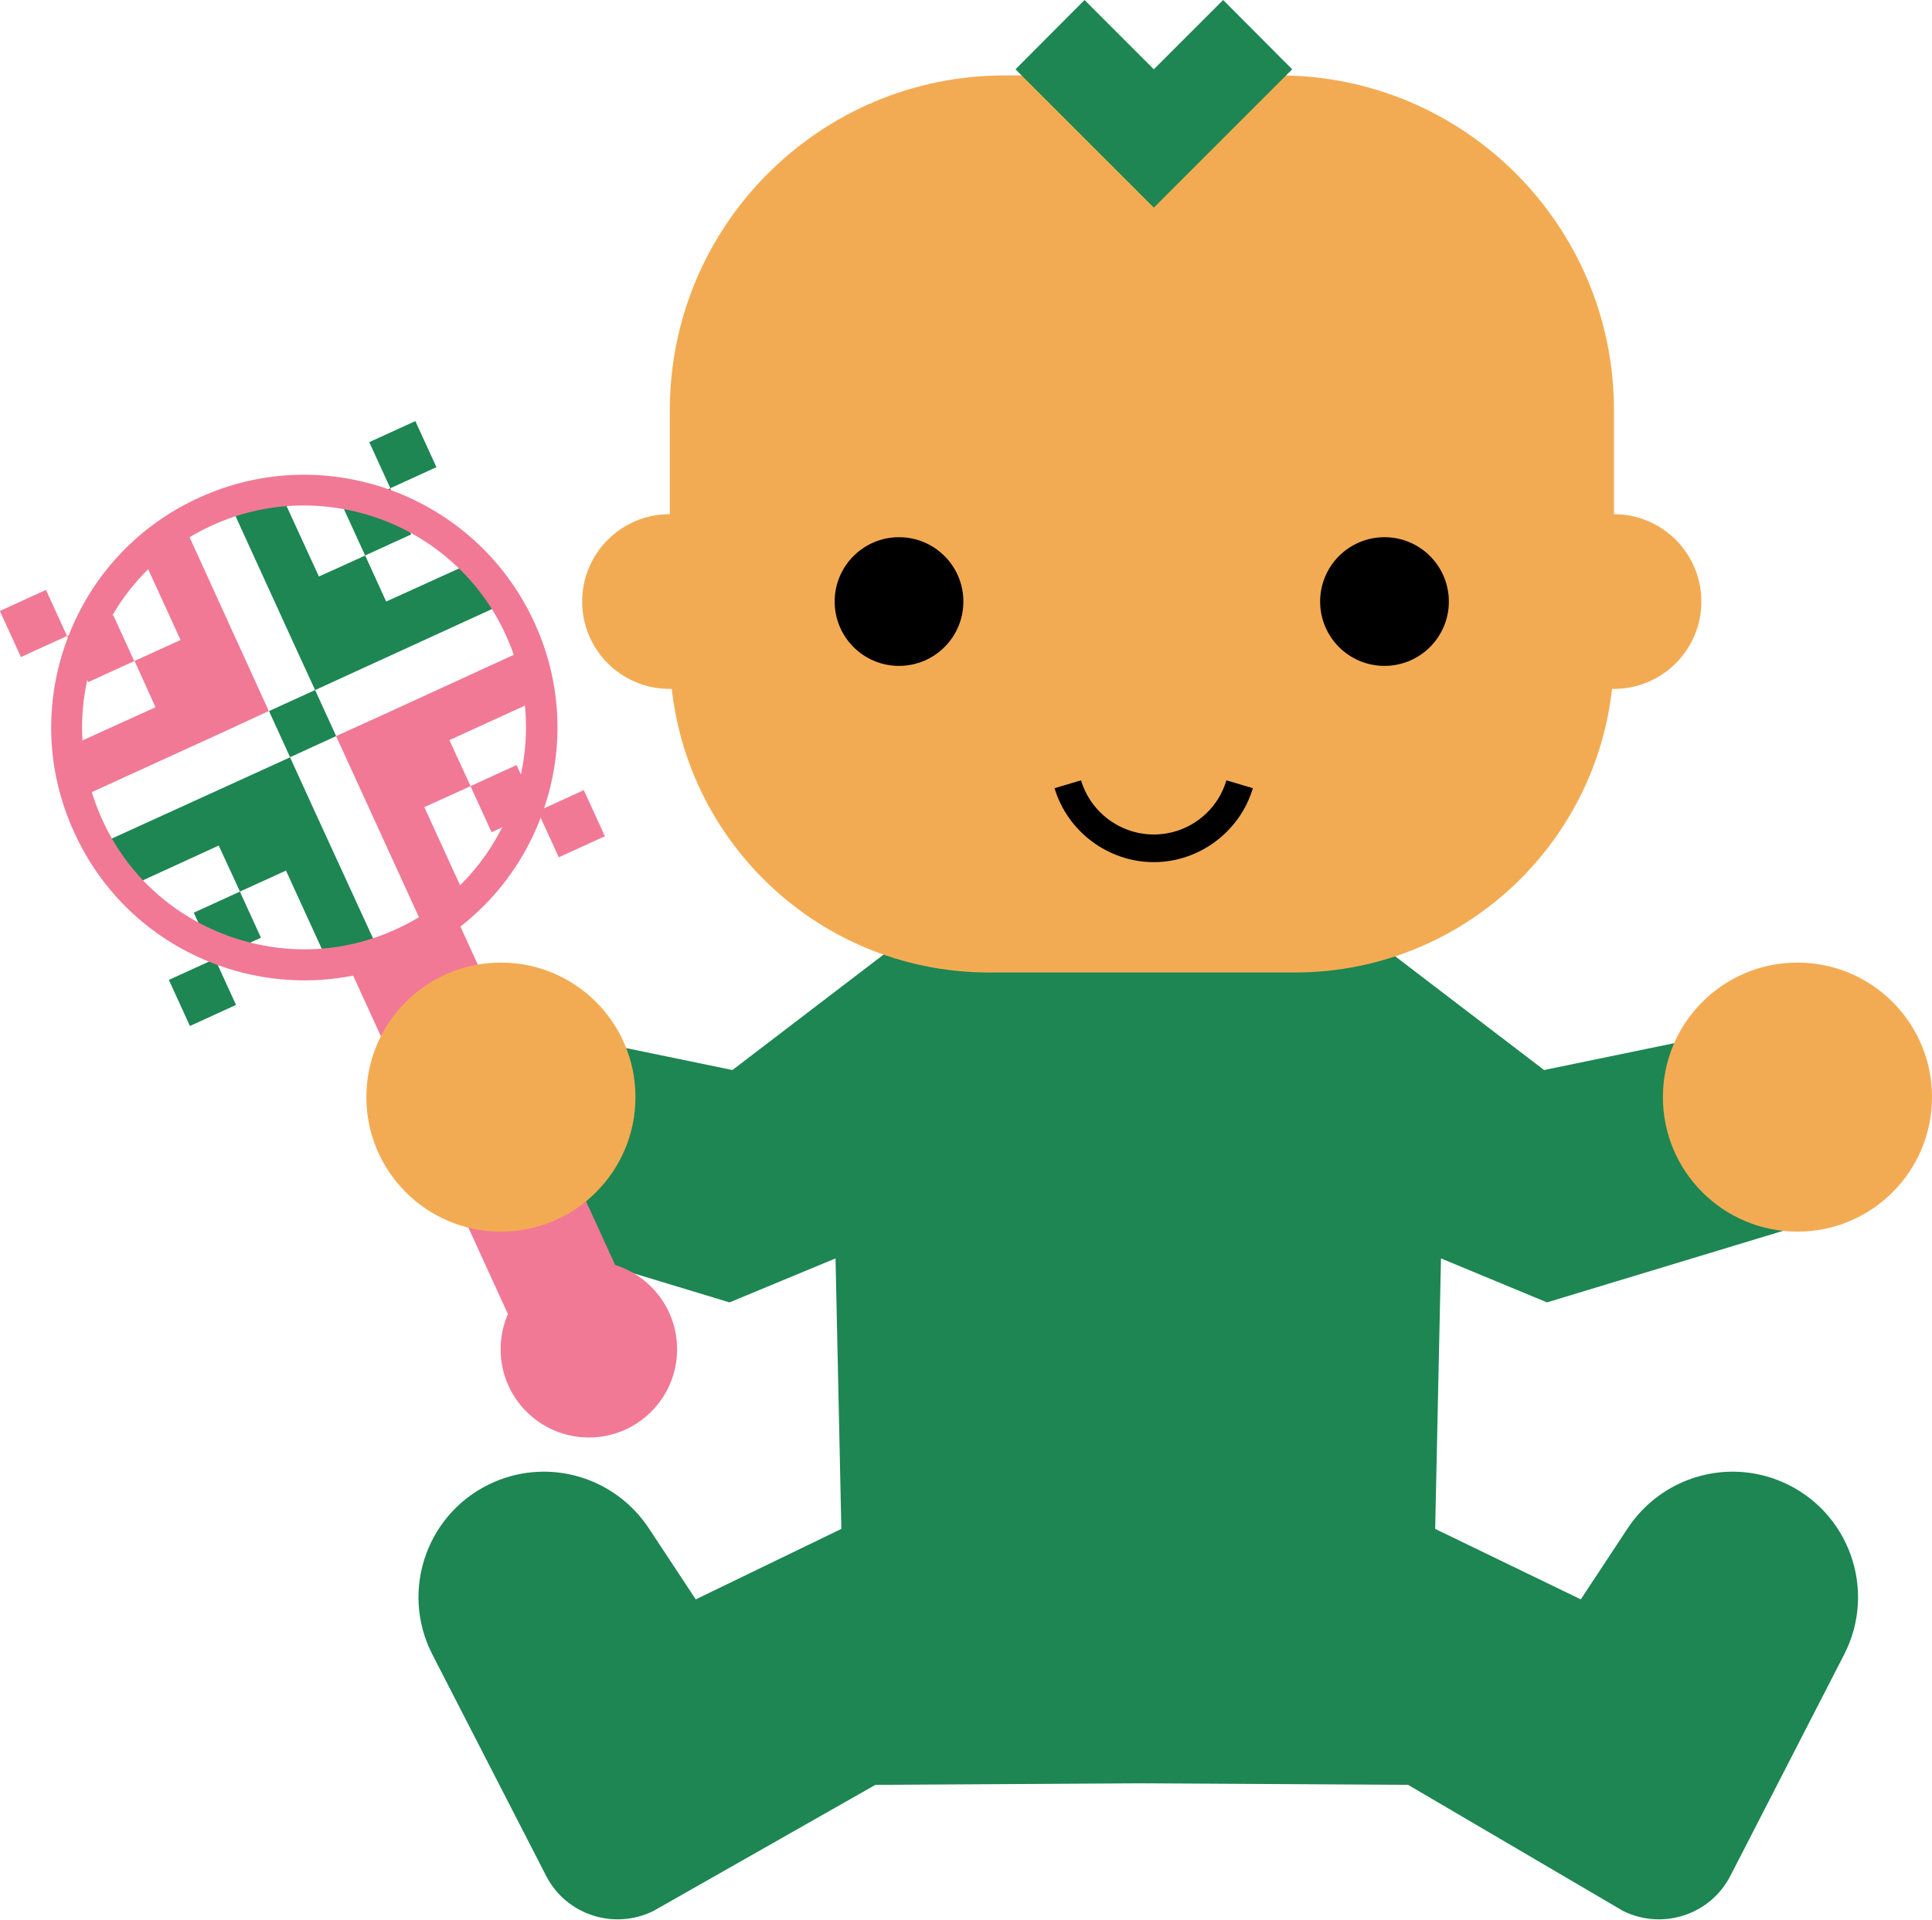
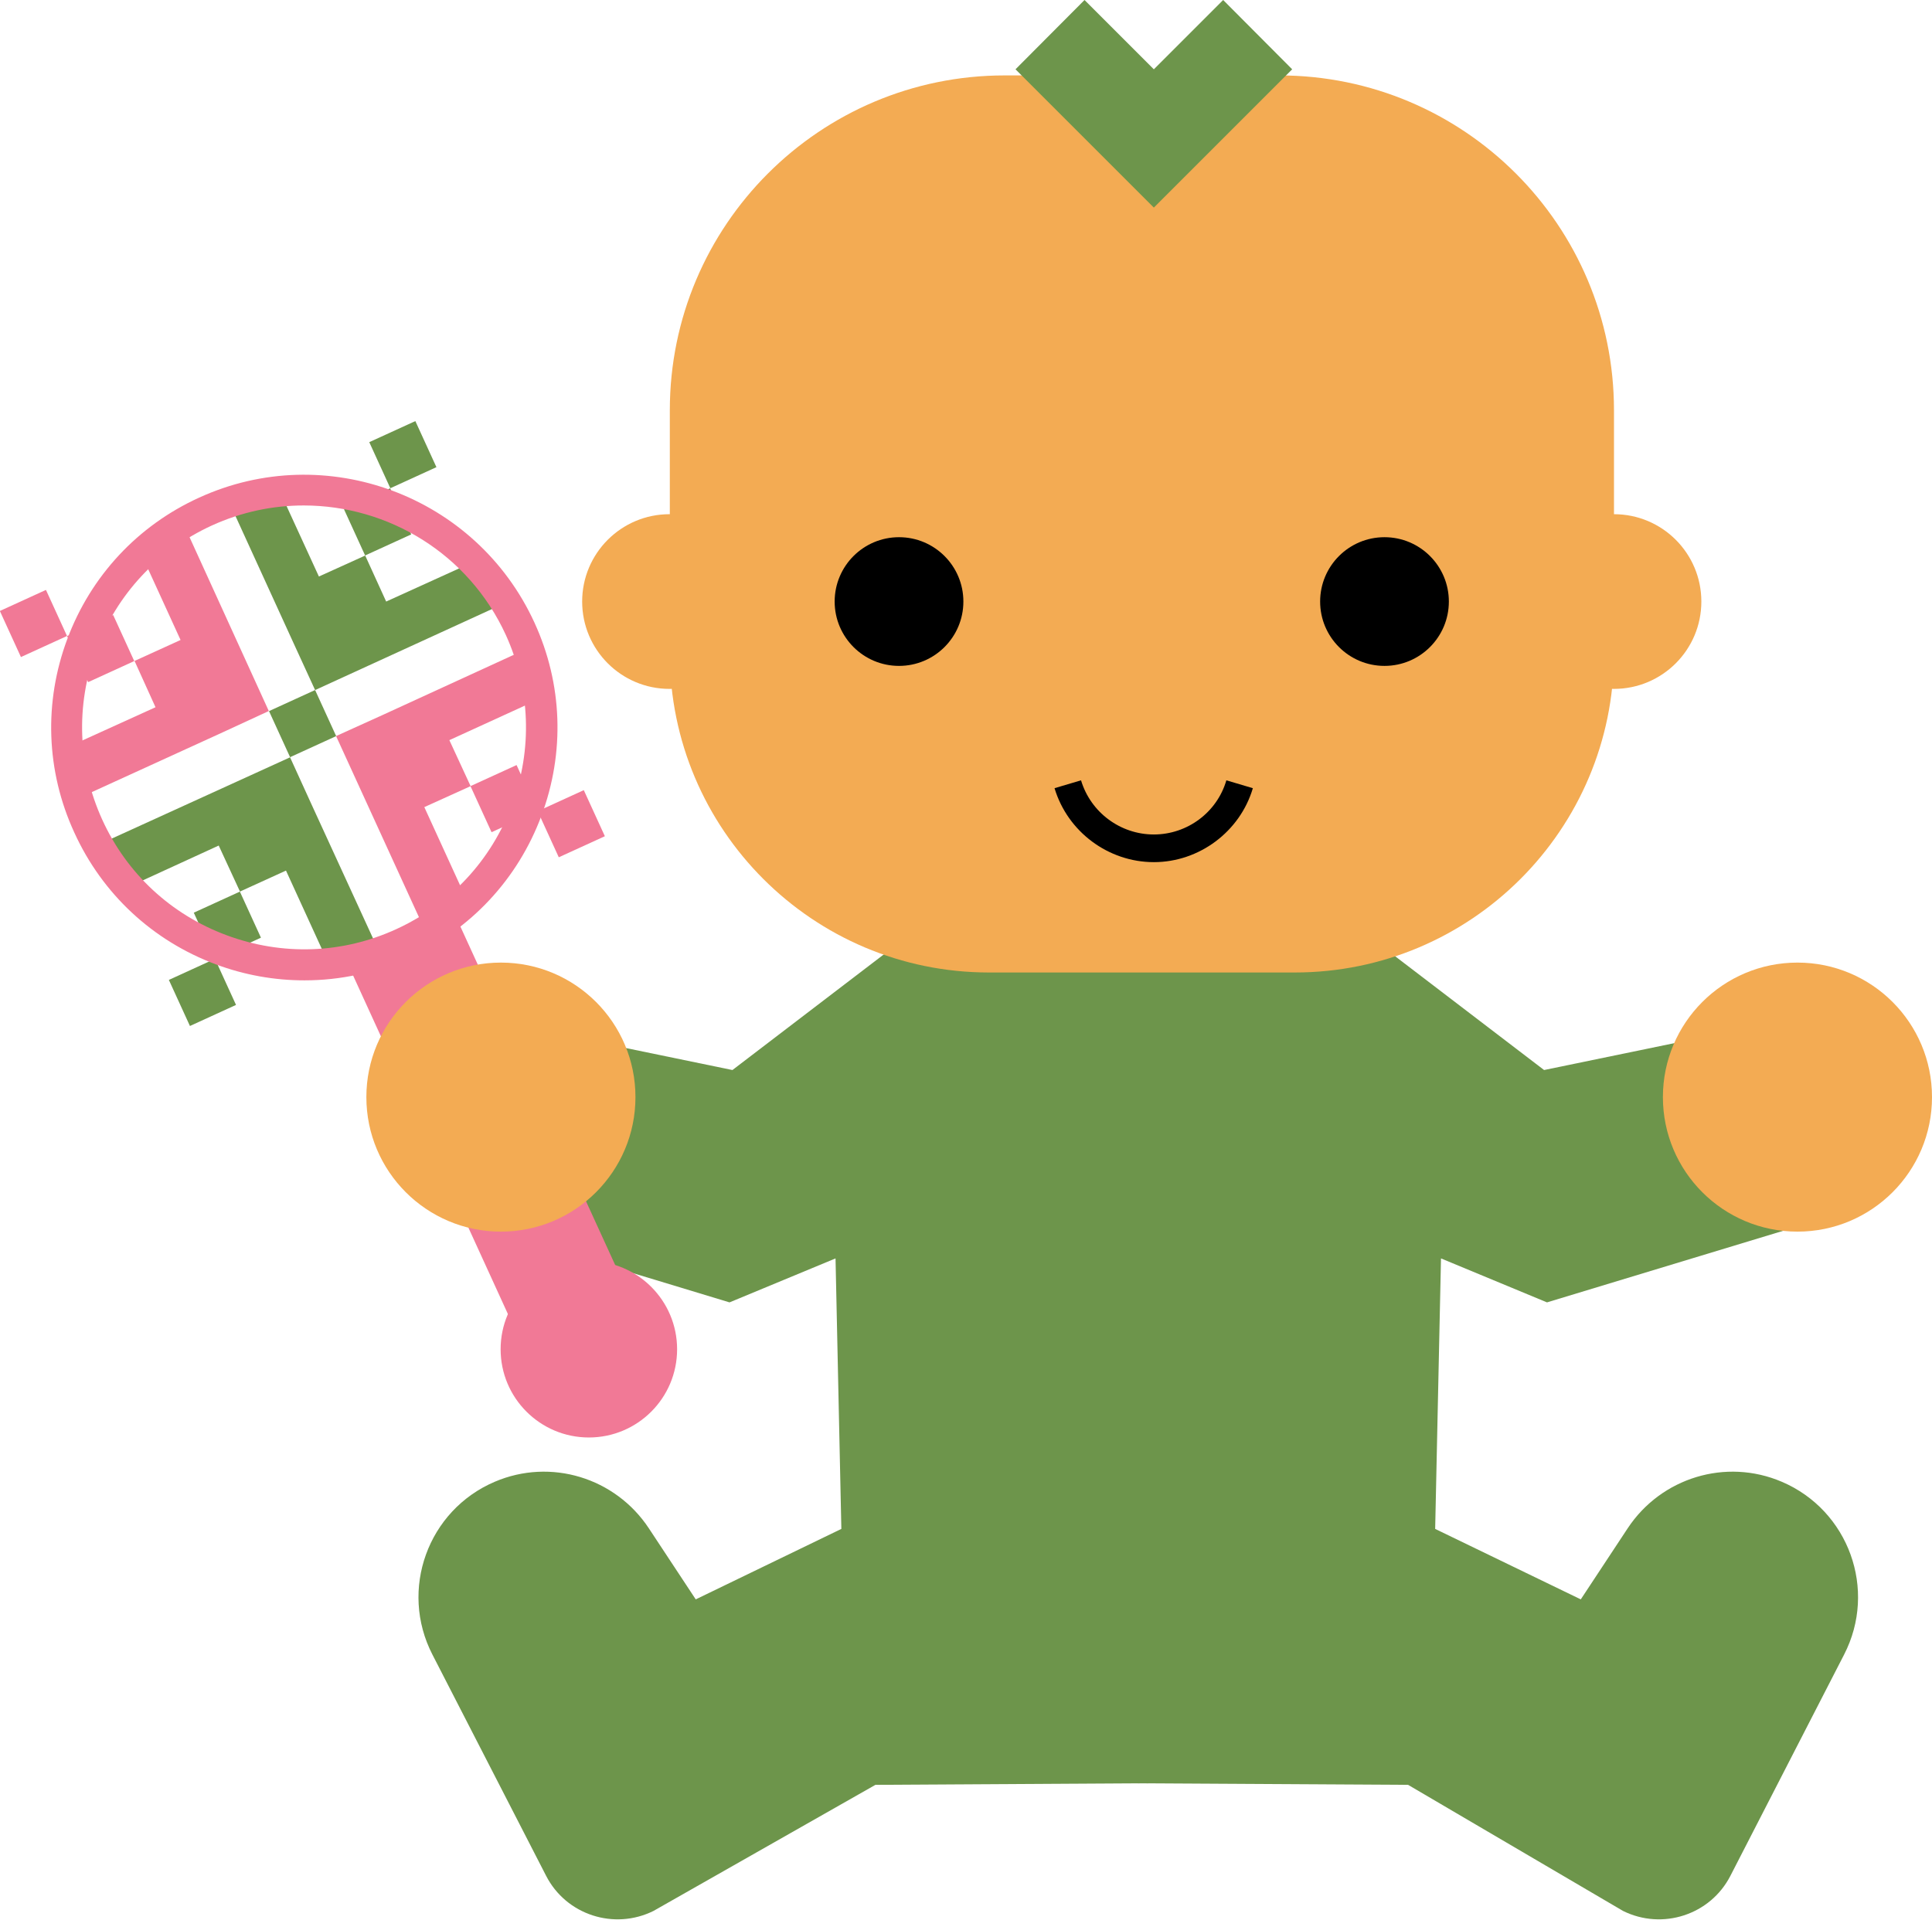
<svg xmlns="http://www.w3.org/2000/svg" id="Layer_1" data-name="Layer 1" viewBox="0 0 66.34 65.92">
  <defs>
    <style>
      .cls-1 {
        fill: #f17996;
      }

      .cls-2 {
        fill: #f3ab53;
      }

      .cls-3 {
-         fill: #1d8652;
+         fill: #6d954b;
      }
    </style>
  </defs>
  <g>
    <path class="cls-3" d="M40.3,32.46l-9.6.05-5.55,4.24-7.12-1.47-1.36,6.91,8.38,2.54,3.64-1.51.2,9.29-5,2.42-1.61-2.44c-1.15-1.74-3.37-2.42-5.29-1.6h0c-2.3.98-3.29,3.71-2.14,5.94l3.9,7.59c.69,1.35,2.34,1.88,3.69,1.21l7.62-4.33,10.24-.06v-28.77Z" />
    <path class="cls-3" d="M37.87,32.46l9.6.05,5.55,4.24,7.12-1.47,1.36,6.91-8.38,2.54-3.64-1.51-.2,9.29,5,2.42,1.61-2.44c1.15-1.74,3.37-2.42,5.29-1.6h0c2.3.98,3.29,3.71,2.14,5.94l-3.9,7.59c-.69,1.35-2.34,1.88-3.69,1.21l-7.38-4.33-10.48-.06v-28.77Z" />
  </g>
  <g>
    <rect class="cls-1" x="15.34" y="31.63" width="4.05" height="16.95" transform="translate(-15.1 10.85) rotate(-24.57)" />
    <circle class="cls-1" cx="20.22" cy="46.34" r="3.03" />
    <g>
      <g>
        <rect class="cls-3" x="12.96" y="14.75" width="1.74" height="1.74" transform="translate(-5.24 7.16) rotate(-24.57)" />
        <rect class="cls-3" x="12.1" y="17.05" width="1.74" height="1.74" transform="translate(-6.28 7.02) rotate(-24.57)" />
        <polygon class="cls-3" points="16.43 19.22 13.26 20.66 12.54 19.08 10.95 19.8 9.5 16.64 7.92 17.36 10.09 22.11 10.82 23.7 17.15 20.8 16.43 19.22" />
      </g>
      <g>
        <rect class="cls-3" x="6.08" y="33.21" width="1.74" height="1.74" transform="translate(-13.54 5.98) rotate(-24.57)" />
        <rect class="cls-3" x="6.94" y="30.91" width="1.74" height="1.74" transform="translate(-12.51 6.12) rotate(-24.57)" />
        <polygon class="cls-3" points="4.35 30.49 7.51 29.04 8.24 30.62 9.82 29.9 11.27 33.07 12.86 32.34 10.68 27.59 9.96 26.01 3.62 28.9 4.35 30.49" />
      </g>
      <g>
        <rect class="cls-1" x=".28" y="20.54" width="1.74" height="1.74" transform="translate(-8.8 2.42) rotate(-24.57)" />
        <rect class="cls-1" x="2.59" y="21.4" width="1.74" height="1.74" transform="translate(-8.95 3.46) rotate(-24.57)" />
        <polygon class="cls-1" points="4.75 18.81 6.2 21.98 4.62 22.7 5.34 24.29 2.17 25.73 2.9 27.32 7.65 25.15 9.23 24.42 6.34 18.08 4.75 18.81" />
      </g>
      <g>
        <rect class="cls-1" x="18.75" y="27.42" width="1.74" height="1.74" transform="translate(-9.99 10.72) rotate(-24.57)" />
        <rect class="cls-1" x="16.44" y="26.56" width="1.74" height="1.74" transform="translate(-9.84 9.68) rotate(-24.57)" />
        <polygon class="cls-1" points="16.02 30.89 14.57 27.72 16.16 27 15.43 25.42 18.6 23.97 17.88 22.38 13.13 24.56 11.54 25.28 14.44 31.62 16.02 30.89" />
      </g>
      <rect class="cls-3" x="9.52" y="23.98" width="1.74" height="1.74" transform="translate(28.67 5.07) rotate(65.43)" />
    </g>
    <path class="cls-1" d="M10.45,33.67c-1.02,0-2.05-.18-3.04-.55-2.17-.81-3.9-2.42-4.86-4.53-.97-2.11-1.05-4.47-.24-6.64.81-2.17,2.42-3.9,4.53-4.86,4.35-1.99,9.51-.07,11.51,4.29.97,2.11,1.05,4.47.24,6.64-.81,2.17-2.42,3.9-4.53,4.86-1.15.53-2.38.79-3.6.79ZM10.43,17.36c-1.06,0-2.13.22-3.16.69-1.85.85-3.26,2.36-3.97,4.27-.71,1.91-.63,3.98.21,5.83.84,1.85,2.36,3.26,4.27,3.97,1.91.71,3.98.64,5.83-.21h0c1.85-.85,3.26-2.36,3.97-4.27.71-1.91.63-3.98-.21-5.83-1.28-2.8-4.05-4.45-6.94-4.45Z" />
  </g>
  <g>
    <circle class="cls-2" cx="22.99" cy="20.66" r="3" />
    <circle class="cls-2" cx="55.42" cy="20.66" r="3" />
    <path class="cls-2" d="M34.49,2.59h9.43c6.35,0,11.5,5.15,11.5,11.5v8.35c0,6.05-4.91,10.96-10.96,10.96h-10.5c-6.05,0-10.96-4.91-10.96-10.96v-8.35c0-6.35,5.15-11.5,11.5-11.5Z" />
    <g>
      <circle cx="30.87" cy="20.66" r="2.21" />
      <circle cx="47.54" cy="20.66" r="2.21" />
      <path d="M39.62,29.61c-1.56,0-2.96-1.04-3.41-2.54l.91-.27c.33,1.1,1.35,1.86,2.5,1.86s2.17-.76,2.49-1.86l.91.27c-.44,1.49-1.84,2.54-3.4,2.54Z" />
    </g>
  </g>
  <circle class="cls-2" cx="17.2" cy="37.68" r="4.62" />
  <circle class="cls-2" cx="61.72" cy="37.68" r="4.62" />
  <polygon class="cls-3" points="44.37 2.38 42 0 39.62 2.38 37.24 0 34.87 2.38 39.62 7.13 44.37 2.38" />
</svg>
